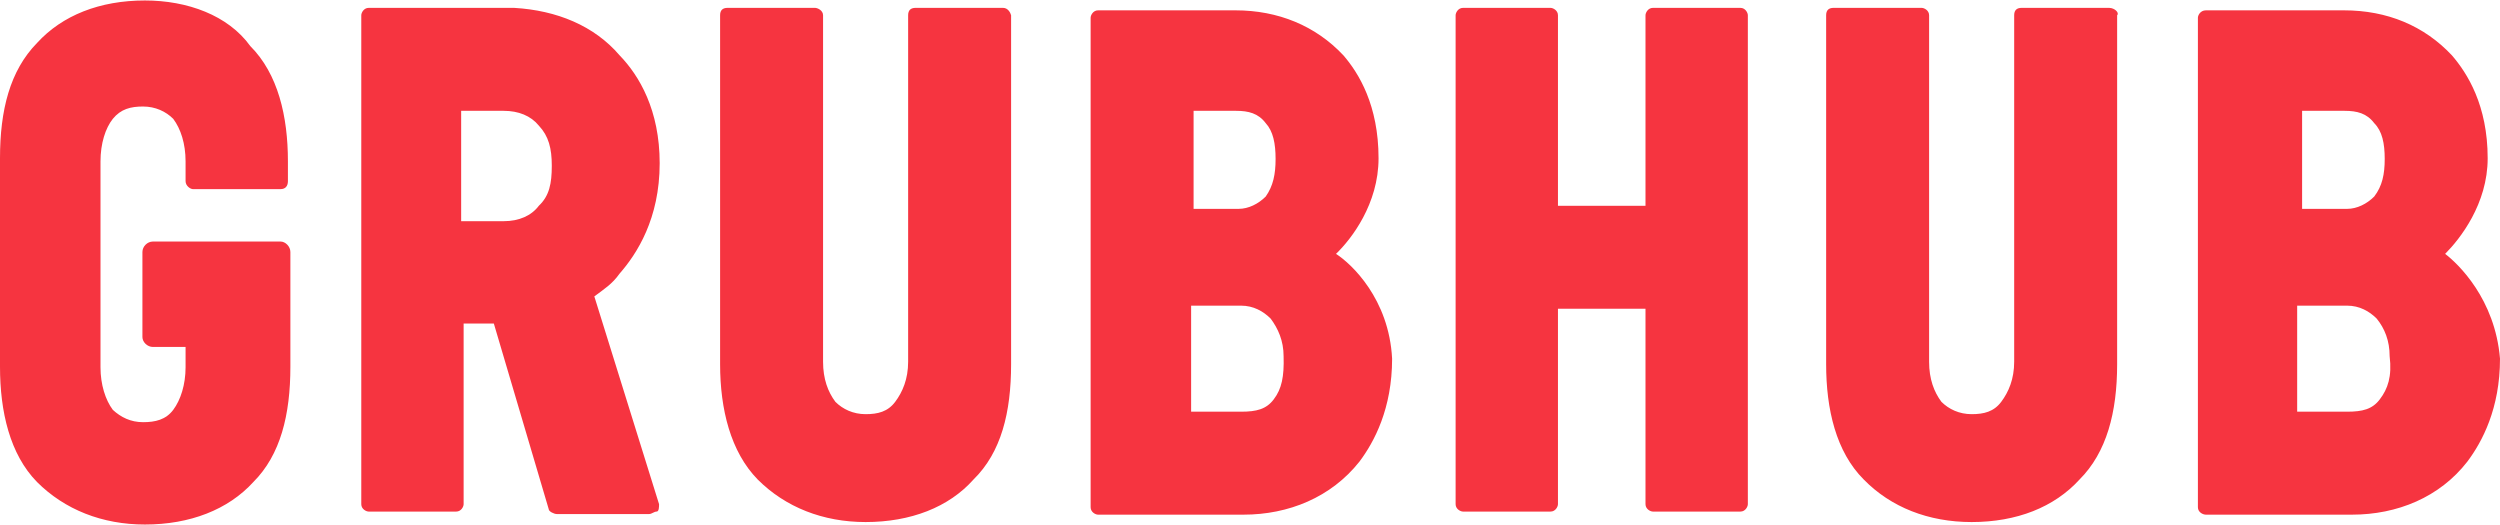
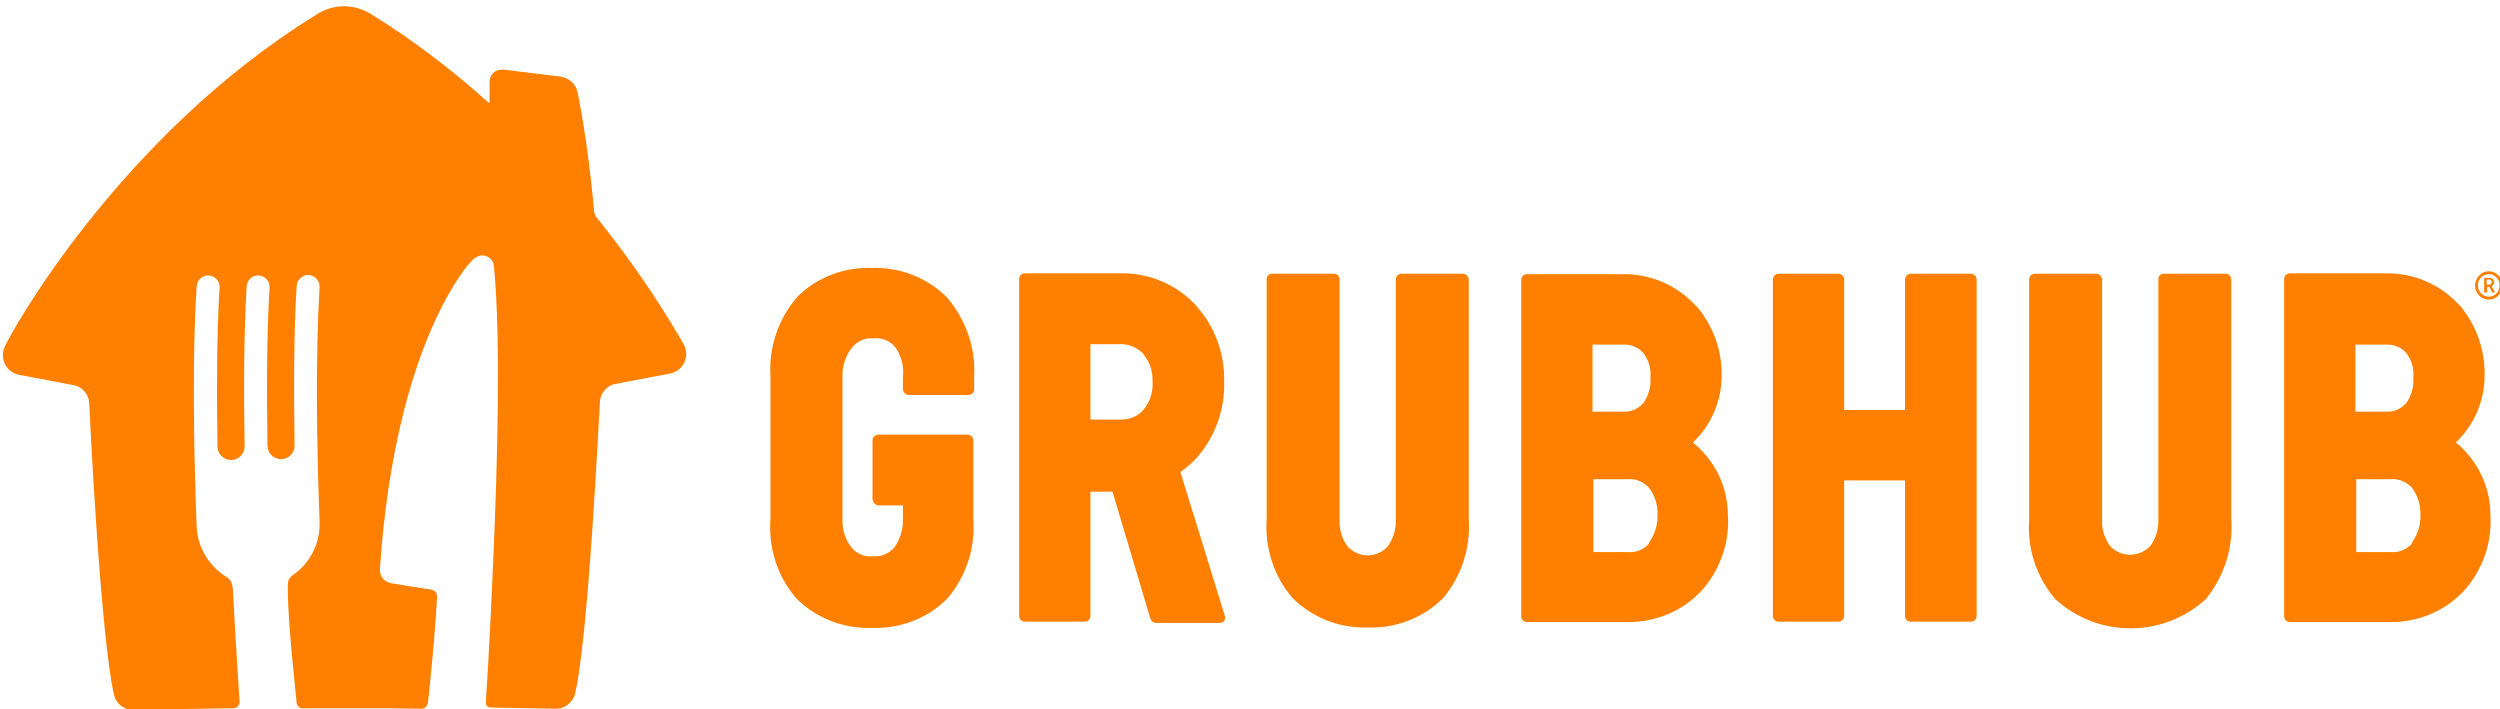
- <svg xmlns="http://www.w3.org/2000/svg" height="525" width="2500" viewBox="1.7 0.725 1271.6 266.551">
-   <path d="M1074.484 4.487h-44.527c-2.511 0-3.764 1.255-3.764 3.764v176.235c0 8.781-2.822 15.365-6.587 20.385-3.761 5.018-8.778 6.271-15.052 6.271-6.27 0-11.602-2.51-15.365-6.271-3.762-5.02-6.27-11.604-6.27-20.385V8.251c0-2.509-2.512-3.764-3.765-3.764H934.31c-2.509 0-3.762 1.255-3.762 3.764v177.491c0 22.891 5.018 44.529 19.128 58.639 13.798 14.113 32.928 21.639 54.877 21.639 22.892 0 42.021-7.525 54.878-21.639 13.799-13.795 19.13-34.178 19.13-58.639V8.251c1.254-1.253-1.254-3.764-4.077-3.764m170.908 125.124c7.525-7.528 21.638-25.402 21.638-48.607 0-26.967-10.348-43.274-18.188-52.37-14.112-15.052-32.929-22.892-54.878-22.892h-70.244c-2.822 0-4.078 2.509-4.078 3.762v248.99c0 2.508 2.509 3.764 4.078 3.764h74.319c22.892 0 44.529-8.781 58.643-26.969 7.525-10.035 16.618-26.971 16.618-52.369-2.509-30.418-21.324-48.293-27.908-53.309zm-74.008-72.755h22.894c6.271 0 11.287 1.253 15.052 6.272 4.075 4.076 5.331 10.349 5.331 18.188s-1.256 13.796-5.331 19.13c-3.765 3.762-8.781 6.271-13.799 6.271h-22.891V56.856zm40.767 146.759c-3.764 5.018-8.781 6.273-16.621 6.273h-25.399v-53.939h25.399c6.273 0 11.29 2.822 15.052 6.588 4.078 5.016 6.587 11.287 6.587 19.127 1.253 10.348-.941 16.621-5.018 21.951zM304 151.246c5.017-3.762 9.094-6.271 12.857-11.602 8.78-10.034 20.382-27.911 20.382-56.133 0-26.969-10.348-44.529-20.382-54.877C304 13.582 284.87 5.742 263.233 4.487h-74.007c-2.509 0-3.763 2.511-3.763 3.764v248.677c0 2.508 2.509 3.762 3.763 3.762h44.529c2.509 0 3.764-2.51 3.764-3.762v-91.883h15.366l27.909 94.391c0 1.254 2.822 2.508 4.077 2.508h47.038c1.254 0 2.509-1.254 3.763-1.254s1.254-2.51 1.254-3.762zm-28.224-46.099c-3.763 5.021-10.035 7.84-17.875 7.84h-21.638V56.856h21.638c7.526 0 13.797 2.509 17.875 7.526 5.017 5.333 6.585 11.604 6.585 20.385 0 9.093-1.254 15.363-6.585 20.38zm405.47 24.464c7.84-7.528 21.639-25.402 21.639-48.607 0-26.967-10.035-43.274-17.875-52.37-14.111-15.052-33.242-22.892-54.878-22.892H560.2c-2.508 0-3.763 2.509-3.763 3.762v248.99c0 2.508 2.51 3.764 3.763 3.764h74.008c22.892 0 44.53-8.781 58.954-26.969 7.527-10.035 16.621-26.971 16.621-52.369-1.567-30.418-20.697-48.293-28.537-53.309zm-73.694-72.755h22.893c6.272 0 11.29 1.253 15.053 6.272 3.762 4.076 5.018 10.349 5.018 18.188s-1.256 13.796-5.018 19.13c-3.764 3.762-8.781 6.271-13.799 6.271h-22.893V56.856zm42.021 146.759c-3.761 5.018-8.781 6.273-16.62 6.273h-25.401v-53.939h25.401c6.271 0 11.289 2.822 15.052 6.588 3.762 5.016 6.585 11.287 6.585 19.127.314 10.348-.939 16.621-5.017 21.951zM75.394.725c-22.893 0-42.021 7.526-54.878 21.636C6.717 36.473 1.7 56.542 1.7 81.003v105.991c0 22.895 5.017 44.529 18.816 58.643 14.111 14.113 33.24 21.639 54.878 21.639 22.891 0 42.333-7.525 55.19-21.639 13.799-13.799 18.816-34.182 18.816-58.643v-58.328c0-2.82-2.509-5.328-5.017-5.328H79.47c-2.821 0-5.33 2.508-5.33 5.328v43.277c0 2.508 2.509 5.018 5.33 5.018h16.621v10.348c0 8.781-2.509 16.621-6.271 21.639-3.765 5.018-9.094 6.271-15.367 6.271-6.271 0-11.289-2.508-15.365-6.271-3.763-5.018-6.271-12.857-6.271-21.639V82.573c0-9.096 2.508-16.936 6.271-21.642 4.077-5.017 9.094-6.27 15.365-6.27 6.273 0 11.603 2.509 15.367 6.27 3.763 5.018 6.271 12.546 6.271 21.642v10.034c0 2.506 2.508 4.075 3.763 4.075h44.53c2.508 0 3.763-1.569 3.763-4.075V82.573c0-22.895-5.017-44.532-19.128-58.643C117.728 8.251 97.031.725 75.394.725zm436.515 3.762h-44.53c-2.509 0-3.764 1.255-3.764 3.764v176.235c0 8.781-2.821 15.365-6.584 20.385-3.764 5.018-8.782 6.271-15.053 6.271s-11.603-2.51-15.365-6.271c-3.763-5.02-6.271-11.604-6.271-20.385V8.251c0-2.509-2.823-3.764-4.077-3.764h-44.529c-2.509 0-3.763 1.255-3.763 3.764v177.491c0 22.891 5.331 44.529 19.128 58.639 14.111 14.113 33.241 21.639 54.878 21.639 22.893 0 42.335-7.525 54.878-21.639 14.111-13.795 19.128-34.178 19.128-58.639V8.251c-.313-1.253-1.568-3.764-4.076-3.764zm375.05 0H842.43c-2.508 0-3.762 2.511-3.762 3.764v96.896h-44.529V8.251c0-2.509-2.509-3.764-3.764-3.764h-44.53c-2.509 0-3.762 2.511-3.762 3.764v248.677c0 2.508 2.509 3.762 3.762 3.762h44.53c2.508 0 3.764-2.51 3.764-3.762V157.52h44.529v99.408c0 2.508 2.509 3.762 3.762 3.762h44.529c2.51 0 3.765-2.51 3.765-3.762V8.251c0-1.253-1.255-3.764-3.765-3.764z" fill="#f63440" />
+ <svg xmlns="http://www.w3.org/2000/svg" width="600" height="170" xml:space="preserve" version="1.1">
+   <g>
+     <path id="svg_1" fill="#FF8000" d="m597.4,68.3c0.3,0 0.6,-0.2 0.6,-0.6c0,-0.4 -0.2,-0.6 -0.6,-0.6l-0.6,0l0,1.2l0.6,0zm-1.2,-1.6l1.3,0c0.7,0 1.1,0.4 1.1,1.1c0,0.5 -0.4,0.8 -0.6,0.9l0,0c0,0 0,0 0.1,0.2l0.7,1.3l-0.7,0l-0.6,-1.3l-0.6,0l0,1.3l-0.7,0l0,-3.5zm1.1,4.5c1.5,0 2.6,-1.2 2.6,-2.7c0,-1.5 -1.1,-2.7 -2.6,-2.7c-1.5,0 -2.6,1.2 -2.6,2.7c0,1.5 1.2,2.7 2.6,2.7zm0,-6.1c1.8,0 3.3,1.5 3.3,3.4c0,1.9 -1.5,3.4 -3.3,3.4c-1.8,0 -3.3,-1.5 -3.3,-3.4c0.1,-1.9 1.5,-3.4 3.3,-3.4zm-16.4,58.5l0,0c0.1,2.4 -0.7,4.8 -2.1,6.7l0.1,0.1l0.1,-0.1c-1.3,1.6 -3.3,2.4 -5.3,2.2l-8.2,0l0,-17.5l8.2,0c2,-0.2 4,0.7 5.3,2.2l-0.1,-0.1c1.4,1.9 2.1,4.2 2,6.5l0,0zm-15.5,-40.9l7.2,0c1.8,-0.1 3.6,0.6 4.8,1.9l0.1,0.1c1.3,1.7 1.9,3.8 1.7,5.9c0.2,2.2 -0.5,4.5 -1.8,6.3l0,-0.1c-1.2,1.4 -2.9,2.1 -4.8,2l-7.3,0l0,-16.1l0.1,0zm32.3,40.8l0,0.1c0,-6.8 -3.1,-13.2 -8.4,-17.5l0.1,0.1l0.1,-0.1c4.4,-4.2 6.8,-10 6.8,-16l0,0.3c0.2,-6.3 -2,-12.5 -6.1,-17.3l0.1,0.2c-4.5,-5 -10.9,-7.8 -17.7,-7.7l-23,0c-0.8,0 -1.4,0.6 -1.4,1.4c0,0 0,0 0,0l0,80.9c0,0.8 0.6,1.4 1.4,1.4l23.9,0c7.3,0.1 14.2,-3 18.8,-8.6l-0.1,0.1c4,-5 5.9,-11.1 5.5,-17.3m-62.2,1.1l0,-57.6c-0.1,-0.7 -0.6,-1.3 -1.3,-1.3l-14.8,0c-0.7,-0.1 -1.4,0.5 -1.4,1.2c0,0 0,0 0,0l0,57.6c0.1,2.3 -0.5,4.6 -1.9,6.5c-2.4,2.6 -6.5,2.9 -9.2,0.5c-0.2,-0.1 -0.3,-0.3 -0.5,-0.5c-1.4,-1.9 -2,-4.1 -1.9,-6.4l0,-57.6c-0.1,-0.7 -0.7,-1.3 -1.4,-1.3l-14.7,0c-0.7,0 -1.4,0.5 -1.4,1.3l0,57.8c-0.5,6.8 1.7,13.6 6.2,18.9l0.2,0.2c10.3,9.3 26,9.2 36.2,-0.3l-0.2,0.2c4.4,-5.5 6.6,-12.3 6.1,-19.2m-62.5,-58.9c0,0 0,0 0,0l0,0l-14.4,0c-0.8,0 -1.4,0.6 -1.4,1.4c0,0 0,0 0,0l0,31.3l-14.6,0l0,-31.3c0,-0.8 -0.6,-1.4 -1.4,-1.4c0,0 0,0 0,0l-14.3,0c-0.8,0 -1.4,0.6 -1.4,1.4c0,0 0,0 0,0l0,80.7c0,0.8 0.6,1.4 1.4,1.4l14.3,0c0.8,0 1.4,-0.6 1.4,-1.4c0,0 0,0 0,0l0,-32.5l14.6,0l0,32.5c0,0.8 0.6,1.4 1.4,1.4l14.4,0c0.8,0 1.4,-0.6 1.4,-1.4c0,0 0,0 0,0l0,-80.7c0,-0.7 -0.6,-1.4 -1.4,-1.4zm-75.2,57.9l0,0c0.1,2.4 -0.7,4.8 -2.1,6.7l0.1,0.1l0.1,-0.1c-1.3,1.6 -3.3,2.4 -5.3,2.2l-8.2,0l0,-17.5l8.2,0c2,-0.2 4,0.7 5.3,2.2l-0.1,-0.1c1.4,1.9 2.1,4.2 2,6.5l0,0zm-15.5,-40.9l0,0l7.2,0c1.8,-0.1 3.6,0.6 4.8,1.9l0.1,0.1c1.3,1.7 1.9,3.8 1.7,5.9c0.2,2.2 -0.5,4.5 -1.8,6.3l0,-0.1c-1.2,1.4 -2.9,2.1 -4.8,2l-7.3,0l0,-16.1l0.1,0zm32.4,40.8l0,0.2c0,-6.8 -3.1,-13.2 -8.4,-17.5l0,0l0.1,-0.1c4.4,-4.2 6.8,-10 6.8,-16c0.1,-6.1 -2.1,-12 -6.1,-16.7l0,0.1c-4.5,-5 -10.9,-7.8 -17.7,-7.7l-22.9,0c-0.8,0 -1.4,0.6 -1.4,1.4c0,0 0,0 0,0l0,80.7c0,0.8 0.6,1.4 1.4,1.4l24,0c7.3,0.1 14.2,-3 18.8,-8.6l-0.1,0.1c4,-5 5.9,-11.1 5.5,-17.3m-62.2,1.1l0,-57.6c-0.1,-0.7 -0.7,-1.3 -1.4,-1.3l-14.7,0c-0.7,0 -1.4,0.5 -1.4,1.3l0,57.6c0.1,2.4 -0.6,4.7 -2,6.6c-2.4,2.6 -6.5,2.8 -9.1,0.4c-0.2,-0.1 -0.3,-0.3 -0.5,-0.5c-1.4,-1.9 -2,-4.1 -1.9,-6.4l0,-57.7c0,-0.7 -0.6,-1.3 -1.3,-1.3c0,0 -0.1,0 -0.1,0l-14.7,0c-0.7,-0.1 -1.4,0.5 -1.4,1.2c0,0 0,0 0,0l0,57.6c-0.5,6.9 1.7,13.8 6.2,19c4.7,4.7 11.2,7.3 18,7.1l0.2,0c6.7,0.2 13.2,-2.3 18,-7.1c4.3,-5.2 6.6,-12 6.1,-18.9m-78.1,-26.2l0,0l0,0c-1.4,1.6 -3.5,2.4 -5.7,2.3l-7,0l0,-18.1l7,0c2.2,-0.1 4.2,0.8 5.7,2.3l0,0.1c1.5,1.8 2.3,4.1 2.2,6.4l0,0.1c0.2,2.5 -0.6,5 -2.2,6.9zm8.9,14.9l0,0l0,0c1.5,-1.1 2.9,-2.3 4.1,-3.6l-0.1,0.1c4.4,-5.1 6.7,-11.6 6.5,-18.3l0,-0.2c0.1,-6.6 -2.3,-13 -6.7,-17.9l0.3,0.3c-4.4,-5 -10.7,-7.9 -17.3,-8.1l-24.1,0c-0.8,0 -1.4,0.6 -1.4,1.4c0,0 0,0 0,0l0,80.8c0,0.8 0.6,1.4 1.4,1.4l14.3,0c0.8,0 1.4,-0.6 1.4,-1.4c0,0 0,0 0,0l0,-29.8l5.3,0l9.1,30.5c0.2,0.6 0.7,1 1.4,1l15.2,0c0.5,0 0.9,-0.2 1.2,-0.6c0.2,-0.4 0.2,-0.9 0,-1.3l-10.6,-34.3m-56,-41.9c-4.8,-4.8 -11.3,-7.3 -18,-7.1l0,0l-0.1,0c-6.7,-0.2 -13.3,2.3 -18,7.1l0.2,-0.2c-4.6,5.3 -6.9,12.1 -6.5,19l0,34.4c-0.5,6.9 1.7,13.8 6.2,19c4.7,4.7 11.2,7.3 18,7.1l0.3,0c6.7,0.2 13.3,-2.3 18,-7.1c4.5,-5.3 6.7,-12.1 6.2,-19.1l0,-18.8c0,-0.8 -0.7,-1.4 -1.5,-1.4l-21.2,0c-0.8,0 -1.5,0.6 -1.5,1.4l0,14.1c0.1,0.8 0.7,1.5 1.5,1.5l5.8,0l0,3.2c0.1,2.4 -0.6,4.8 -2,6.8l0.1,-0.1c-1.3,1.6 -3.2,2.5 -5.2,2.3l-0.1,0c-2,0.2 -4,-0.6 -5.2,-2.2c-1.5,-1.9 -2.2,-4.3 -2.1,-6.7l0,-34.2c-0.1,-2.5 0.7,-4.9 2.2,-6.9c1.3,-1.6 3.2,-2.5 5.2,-2.3l0.1,0c2,-0.2 4,0.6 5.2,2.2l0.1,0.1c1.3,2 2,4.4 1.7,6.8l0,3.2c0.1,0.7 0.7,1.3 1.4,1.3l14.3,0c0.7,0 1.4,-0.5 1.4,-1.3l0,-3.2c0.4,-6.8 -2,-13.6 -6.5,-18.9l0,0m-84.1,-19.2c-0.3,-0.4 -0.6,-0.9 -0.6,-1.4l0,0c-1.5,-17.2 -4,-28.7 -4,-28.7c-0.4,-2 -2.1,-3.4 -4,-3.7l-13.8,-1.7c-0.1,0 -0.2,0 -0.4,0c-1.6,0 -2.9,1.3 -2.9,2.9l0,4.8c0,0.1 -0.1,0.2 -0.2,0.2c0,0 -0.1,0 -0.1,0l0,0c-8.2,-7.4 -17.5,-14.6 -27.8,-21c-2,-1.3 -4.3,-2.1 -6.8,-2.1l0,0l0,0l0,0c-2.5,0 -4.9,0.8 -6.8,2.1c-47.5,29.3 -73.7,77.1 -74.7,79.7c-0.3,0.6 -0.4,1.3 -0.4,2c0,2.2 1.5,4.1 3.6,4.6l13.7,2.6c1.8,0.5 3.2,2.1 3.4,4c0.1,2.4 2.7,56.4 6,70.4c0.5,2 2.4,3.5 4.6,3.5l0.1,0c8,-0.2 15.3,-0.3 23.2,-0.4c0,0 0,0 0,0l0,0l0.1,0c0.2,0 0.4,0 0.6,0c0.8,0 1.5,-0.7 1.5,-1.5c0,0 0,0 0,0c-0.3,-4.7 -1,-15.5 -1.6,-26.8c0,-0.3 0,-0.6 -0.1,-0.9l0,0c-0.1,-1 -0.6,-1.8 -1.4,-2.3c-4.1,-2.5 -6.9,-6.9 -7.2,-11.9c-0.7,-18.9 -1.1,-40.8 0,-57.9c0.1,-1.4 1.3,-2.6 2.7,-2.6c1.5,0 2.8,1.2 2.8,2.7c0,0.1 0,0.1 0,0.2c-0.7,11.4 -0.7,24.9 -0.5,38.2c0,1.8 1.5,3.2 3.3,3.2c1.8,0 3.2,-1.5 3.2,-3.3c-0.2,-13.4 -0.2,-27 0.5,-38.4c0.1,-1.4 1.3,-2.6 2.7,-2.6c1.5,0 2.8,1.2 2.8,2.7c0,0.1 0,0.1 0,0.2c-0.7,11.4 -0.7,24.8 -0.5,38c0,0 0,0 0,0c0,1.8 1.5,3.2 3.3,3.2c1.8,0 3.2,-1.5 3.2,-3.3c-0.2,-13.3 -0.2,-26.9 0.5,-38.3c0.1,-1.4 1.3,-2.6 2.7,-2.6c1.5,0 2.8,1.2 2.8,2.7c0,0.1 0,0.1 0,0.2c-1,16.6 -0.7,37.7 0,56.2c0,0 0,0.2 0,0.2c0,0.1 0,0.2 0,0.3c0,0 0,0 0,0c0,0.1 0,0.1 0,0.2c0,5.1 -2.5,9.5 -6.4,12.2c-0.7,0.5 -1.2,1.2 -1.2,2.1c0,0 -0.3,2.8 0.9,16.6c0.6,6 1,10.2 1.2,12c0.1,0.7 0.7,1.3 1.4,1.3c0.4,0 0.9,0 1.3,0l0,0c2.6,0 5.4,0 8.2,0l0.5,0l0.5,0c3.6,0 7,0 10.3,0l7.8,0.1c0,0 0,0 0,0c0.7,0 1.3,-0.6 1.5,-1.3c1.8,-16.5 2.2,-25.7 2.2,-25.7c0,-0.8 -0.6,-1.5 -1.5,-1.6l-9.4,-1.5c-1.5,-0.3 -2.4,-1.2 -2.7,-2.3c-0.2,-0.7 -0.1,-1.5 -0.1,-1.5c3.8,-54.9 21.9,-73.5 21.9,-73.5c0.5,-0.5 0.9,-0.8 0.9,-0.8c0.5,-0.3 1.1,-0.6 1.7,-0.6c1.2,0 2.3,0.8 2.7,1.8c0,0 0.1,0.4 0.2,1.3c1.6,17.3 0.8,46.7 -0.2,69.6c-0.8,19.5 -1.8,34.7 -1.8,34.7c0,0 0,0 0,0c0,0.6 0.5,1.1 1.1,1.1l0,0c5.1,0.1 10.2,0.2 15.6,0.3l0.1,0c2.2,0 4,-1.5 4.6,-3.5c3.3,-14 5.8,-68 6,-70.4c0.2,-1.9 1.6,-3.5 3.4,-4l13.7,-2.6c2,-0.5 3.6,-2.4 3.6,-4.6c0,-0.7 -0.2,-1.4 -0.4,-2c-0.7,-1.1 -7.8,-14.3 -21.1,-30.8" class="st0" />
+   </g>
</svg>
